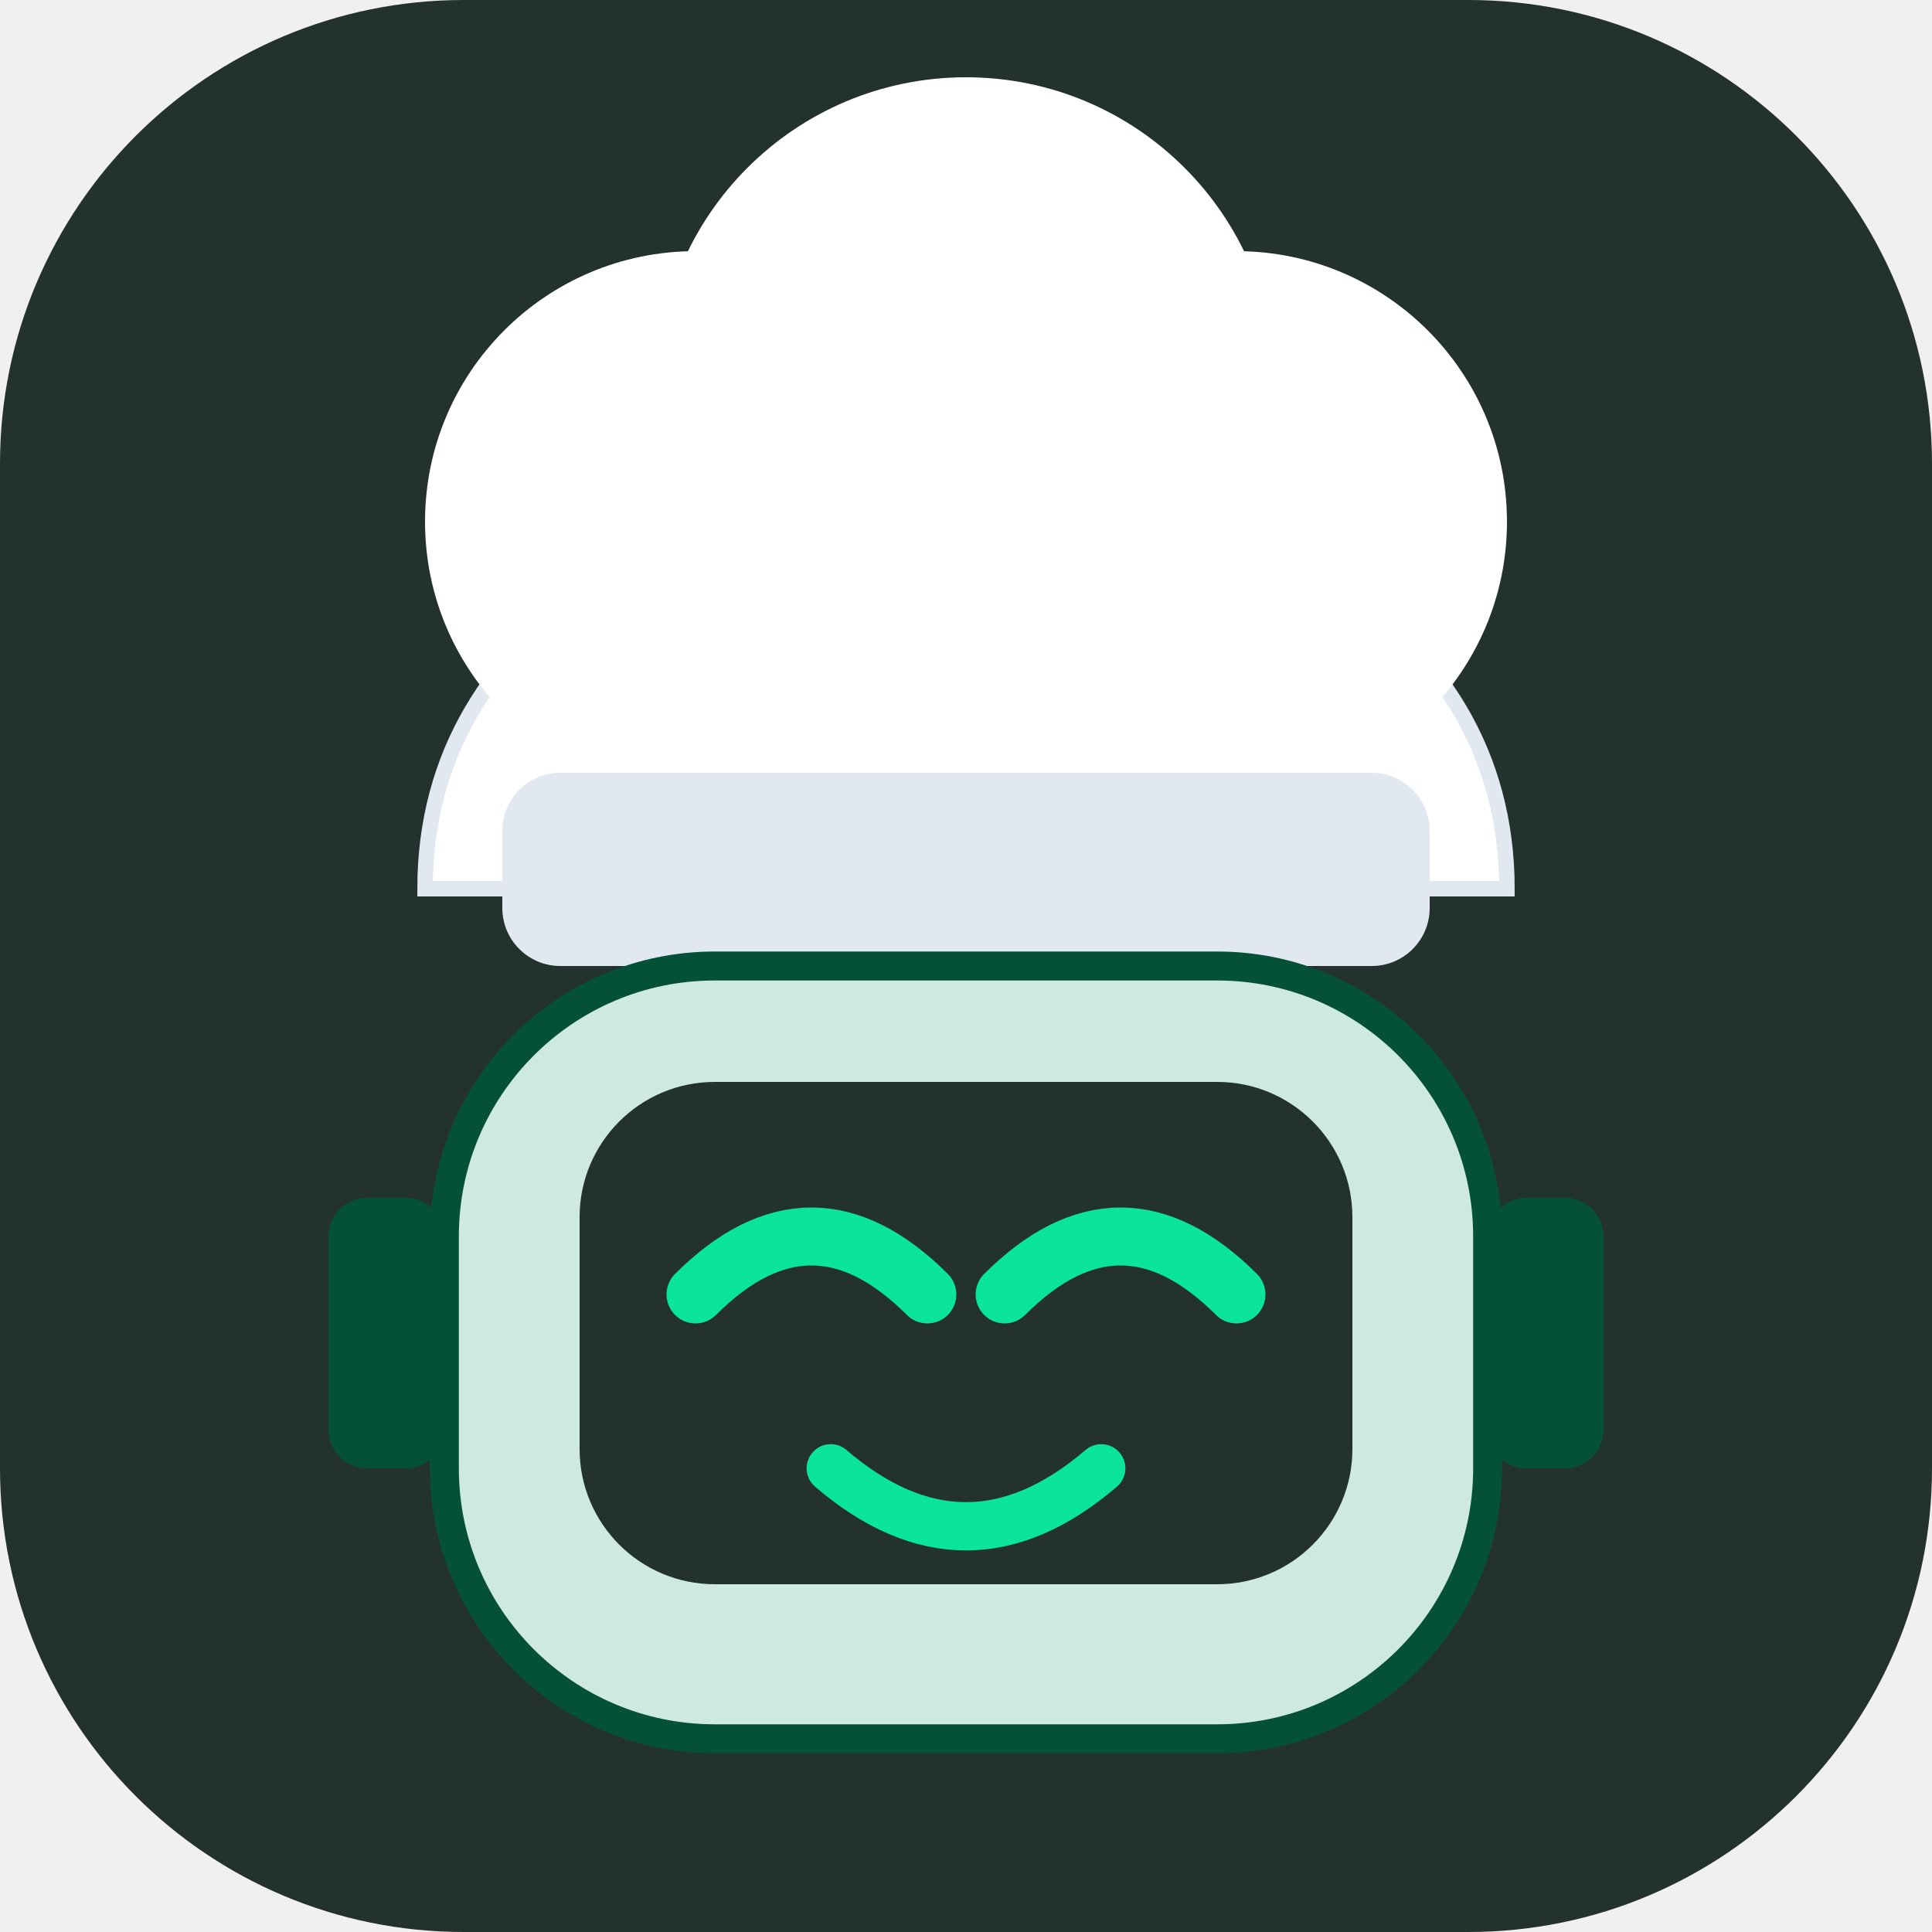
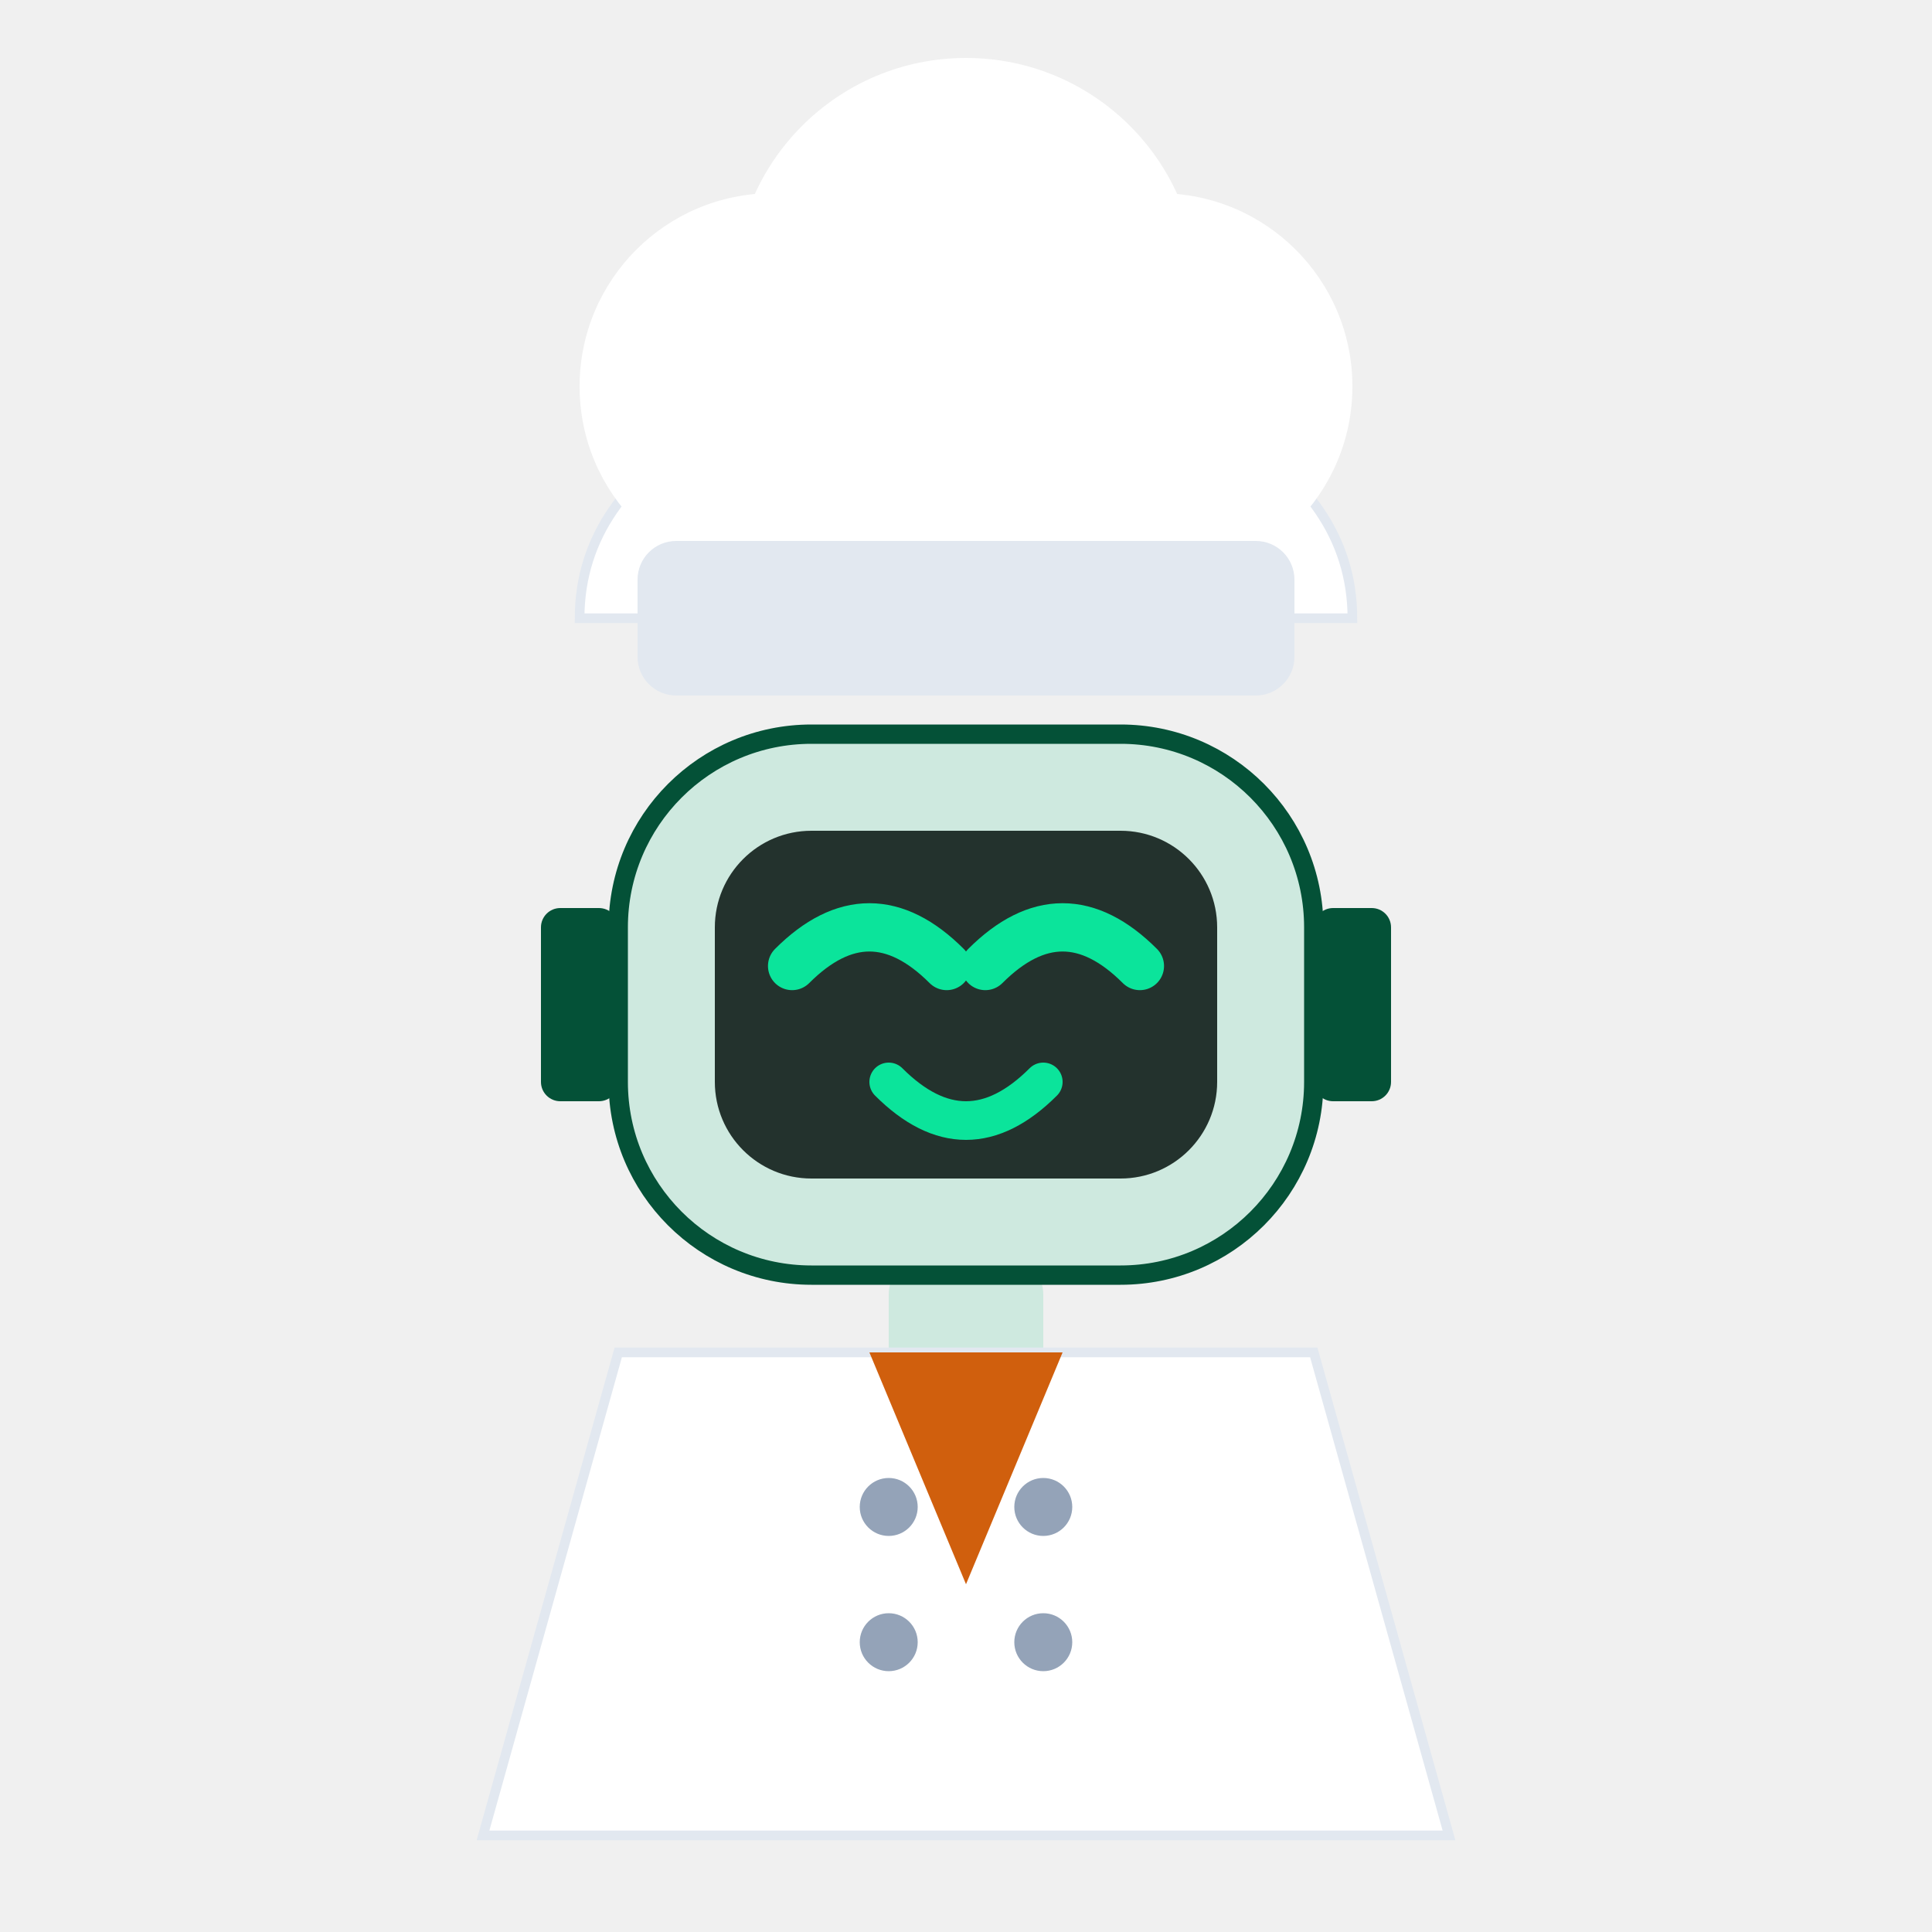
<svg xmlns="http://www.w3.org/2000/svg" viewBox="0 0 100 100">
-   <rect width="100" height="100" rx="24" fill="#23322D" />
-   <g>
-     <path d="M 22 46 C 22 18, 78 18, 78 46 Z" fill="#FFFFFF" stroke="#E2E8F0" stroke-width="0.8" />
-     <circle cx="36" cy="27" r="14" fill="#FFFFFF" />
-     <circle cx="50" cy="20" r="16" fill="#FFFFFF" />
-     <circle cx="64" cy="27" r="14" fill="#FFFFFF" />
-     <rect x="26" y="40" width="48" height="10" rx="3" fill="#E2E8F0" />
-     <rect x="17" y="62" width="6" height="14" rx="2" fill="#045137" />
-     <rect x="77" y="62" width="6" height="14" rx="2" fill="#045137" />
-     <rect x="23" y="50" width="54" height="40" rx="14" fill="#CEE9DF" stroke="#045137" stroke-width="1.5" />
-     <rect x="30" y="56" width="40" height="26" rx="7" fill="#23322D" />
-     <path d="M 36 67 Q 42 61 48 67" fill="none" stroke="#0BE49B" stroke-width="3" stroke-linecap="round" />
-     <path d="M 52 67 Q 58 61 64 67" fill="none" stroke="#0BE49B" stroke-width="3" stroke-linecap="round" />
-     <path d="M 43 76 Q 50 82 57 76" fill="none" stroke="#0BE49B" stroke-width="2.5" stroke-linecap="round" />
-   </g>
+   <path d="M30 32 C30 15, 70 15, 70 32 Z" fill="#FFFFFF" stroke="#E2E8F0" stroke-width="0.5" />
+   <circle cx="40" cy="20" r="10" fill="#FFFFFF" />
+   <circle cx="50" cy="15" r="12" fill="#FFFFFF" />
+   <circle cx="60" cy="20" r="10" fill="#FFFFFF" />
+   <rect x="33" y="28" width="34" height="8" rx="2" fill="#E2E8F0" />
+   <rect x="46" y="65" width="8" height="10" fill="#CEE9DF" rx="2" />
+   <path d="M 25 95 L 75 95 L 68 70 L 32 70 Z" fill="#FFFFFF" stroke="#E2E8F0" stroke-width="0.5" />
+   <circle cx="46" cy="78" r="1.5" fill="#94A3B8" />
+   <circle cx="46" cy="85" r="1.5" fill="#94A3B8" />
+   <circle cx="54" cy="78" r="1.5" fill="#94A3B8" />
+   <circle cx="54" cy="85" r="1.5" fill="#94A3B8" />
+   <path d="M 45 70 L 50 82 L 55 70 Z" fill="#D05F0D" />
+   <rect x="32" y="38" width="36" height="28" rx="10" fill="#CEE9DF" stroke="#045137" stroke-width="1" />
+   <rect x="28" y="47" width="4" height="10" rx="1" fill="#045137" />
+   <rect x="68" y="47" width="4" height="10" rx="1" fill="#045137" />
+   <rect x="37" y="43" width="26" height="18" rx="5" fill="#23322D" />
+   <path d="M 41 50 Q 45 46 49 50" fill="none" stroke="#0BE49B" stroke-width="2.5" stroke-linecap="round" />
+   <path d="M 51 50 Q 55 46 59 50" fill="none" stroke="#0BE49B" stroke-width="2.5" stroke-linecap="round" />
+   <path d="M 46 56 Q 50 60 54 56" fill="none" stroke="#0BE49B" stroke-width="2" stroke-linecap="round" />
</svg>
